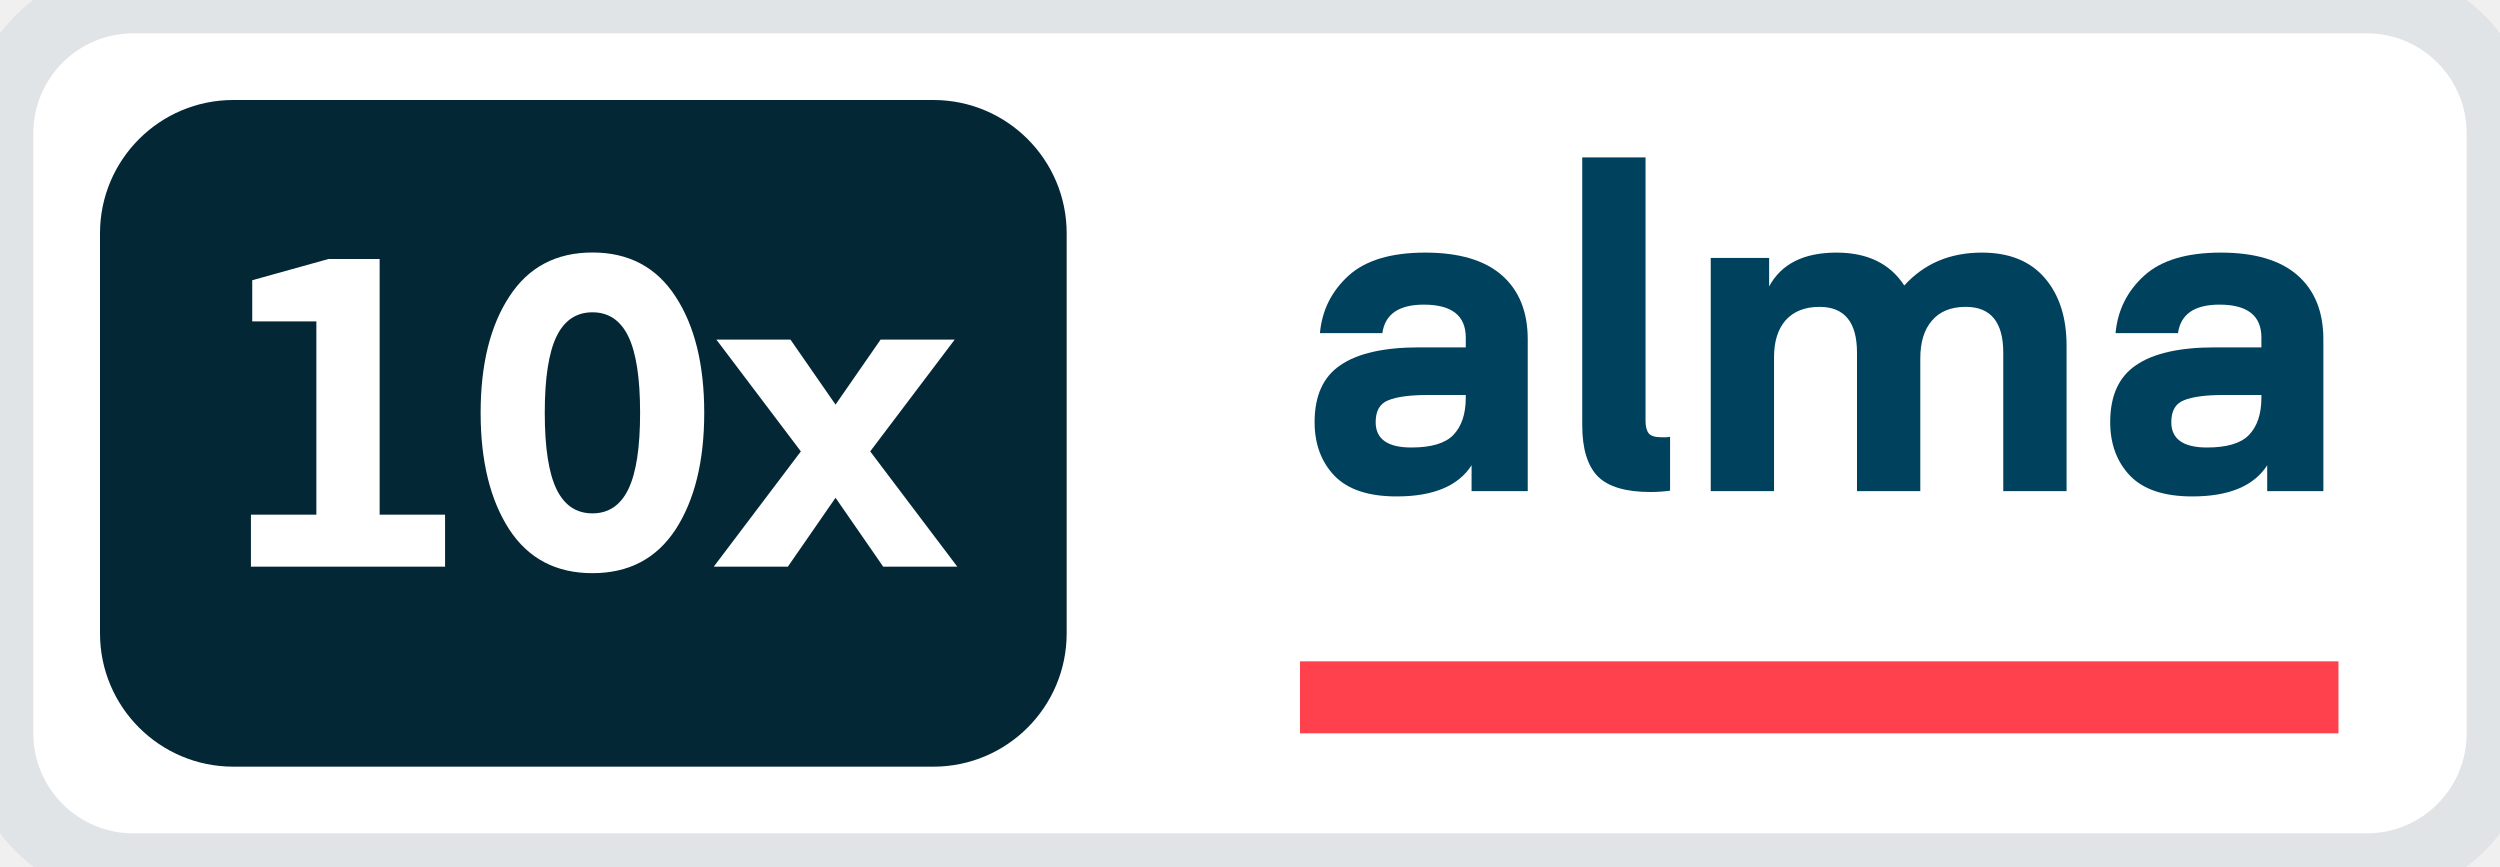
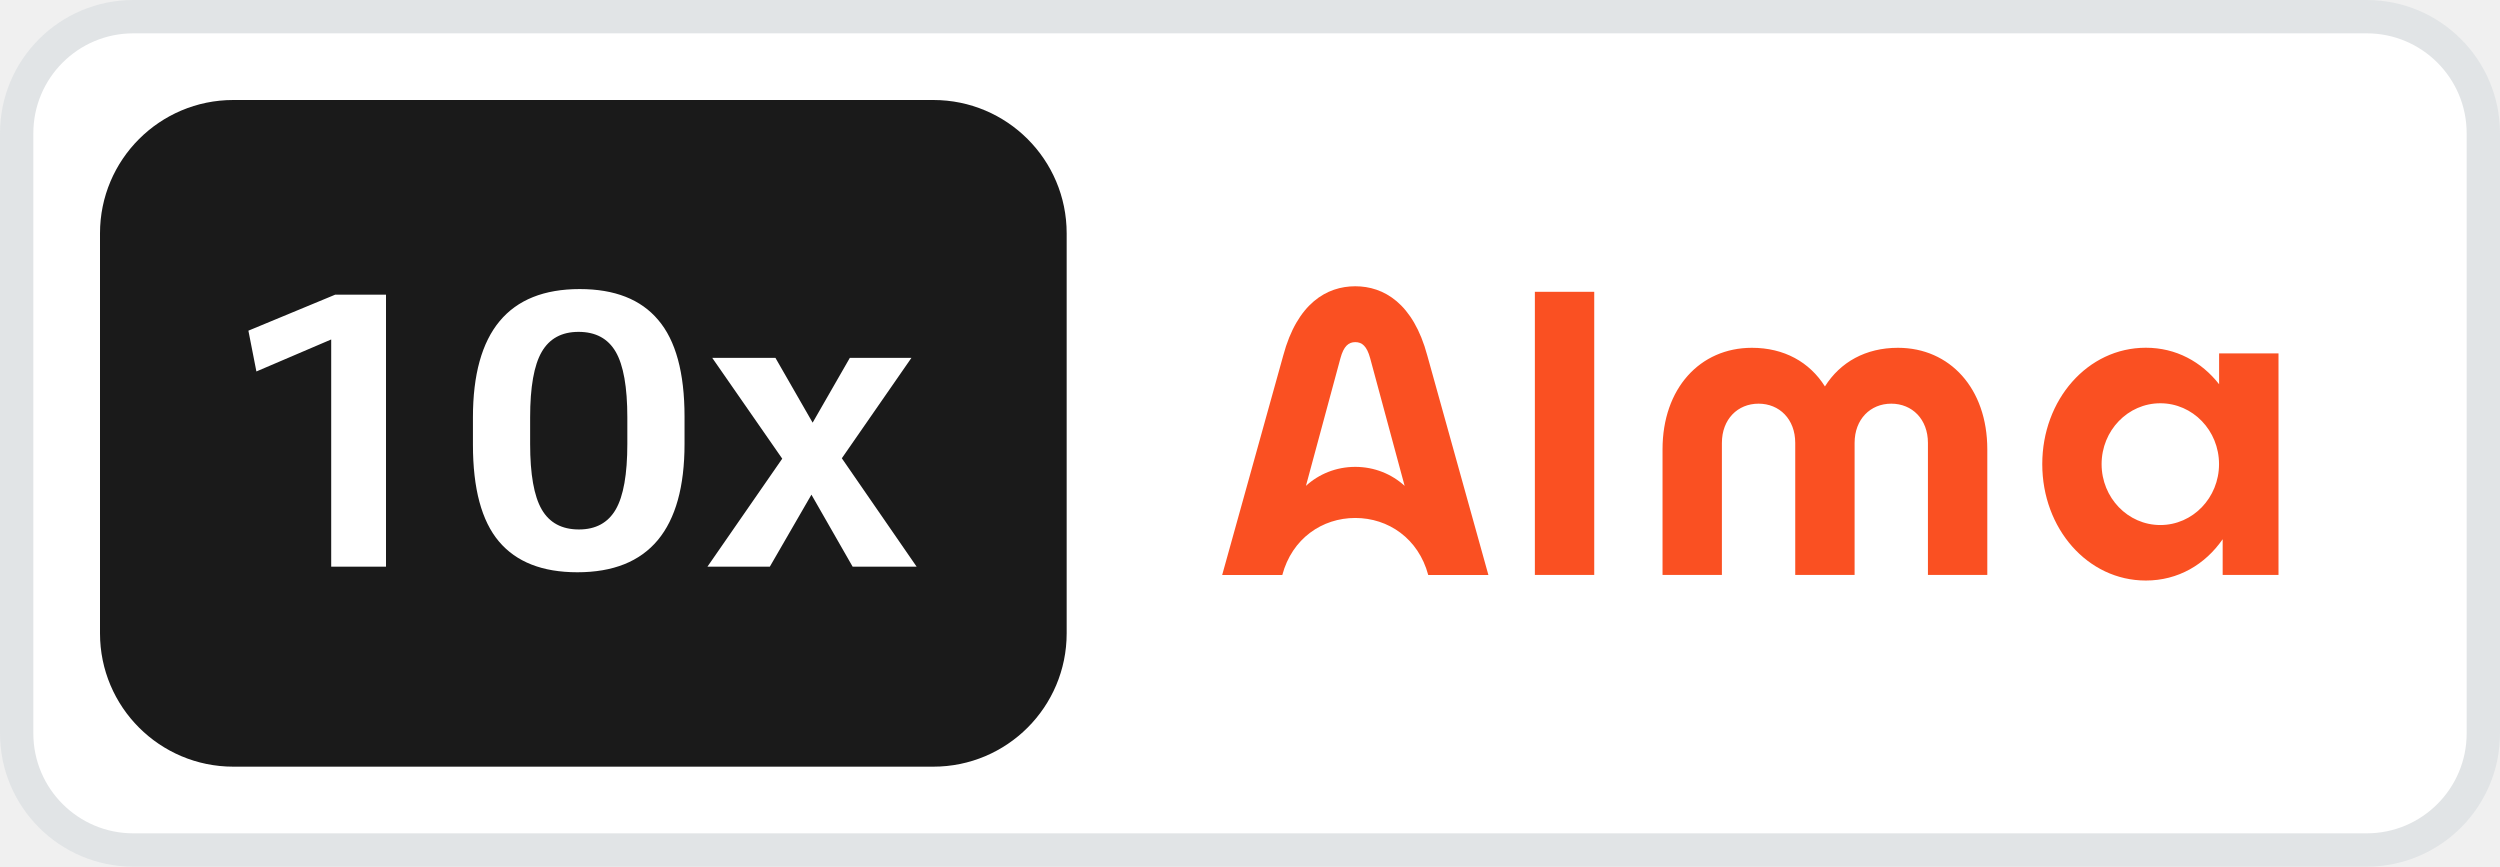
<svg xmlns="http://www.w3.org/2000/svg" width="75" height="26" viewBox="0 0 75 26" fill="none">
-   <path d="M0 4C0 1.791 1.791 0 4 0H71C73.209 0 75 1.791 75 4V22C75 24.209 73.209 26 71 26H4C1.791 26 0 24.209 0 22V4Z" fill="white" />
-   <rect x="3" y="3" width="29" height="20" rx="4" fill="#042736" />
-   <path d="M13.352 15.44V17H7.528V15.44H9.491V9.642H7.567V8.407L9.855 7.77H11.389V15.44H13.352ZM20.269 15.882C19.697 16.757 18.865 17.195 17.773 17.195C16.681 17.195 15.849 16.757 15.277 15.882C14.705 14.998 14.419 13.832 14.419 12.385C14.419 10.938 14.705 9.776 15.277 8.901C15.849 8.017 16.681 7.575 17.773 7.575C18.865 7.575 19.697 8.017 20.269 8.901C20.841 9.776 21.127 10.938 21.127 12.385C21.127 13.832 20.841 14.998 20.269 15.882ZM18.852 10.097C18.618 9.612 18.258 9.369 17.773 9.369C17.287 9.369 16.928 9.612 16.694 10.097C16.46 10.582 16.343 11.345 16.343 12.385C16.343 13.425 16.46 14.188 16.694 14.673C16.928 15.158 17.287 15.401 17.773 15.401C18.258 15.401 18.618 15.158 18.852 14.673C19.086 14.188 19.203 13.425 19.203 12.385C19.203 11.345 19.086 10.582 18.852 10.097ZM28.641 10.188L26.106 13.542L28.719 17H26.496L25.066 14.933L23.636 17H21.413L24.026 13.542L21.491 10.188H23.714L25.066 12.138L26.418 10.188H28.641Z" fill="white" />
-   <g clip-path="url(#clip0)">
-     <path d="M43.973 11.93V11.85H42.836C42.3 11.85 41.904 11.903 41.645 12.01C41.395 12.108 41.27 12.326 41.27 12.664C41.27 13.171 41.627 13.425 42.341 13.425C42.938 13.425 43.357 13.3 43.598 13.051C43.848 12.793 43.973 12.419 43.973 11.93ZM41.899 14.893C41.061 14.893 40.441 14.689 40.039 14.279C39.638 13.861 39.438 13.322 39.438 12.664C39.438 11.872 39.696 11.302 40.213 10.955C40.731 10.599 41.52 10.421 42.581 10.421H43.973V10.127C43.973 9.469 43.553 9.139 42.715 9.139C41.966 9.139 41.551 9.424 41.471 9.994H39.598C39.66 9.309 39.946 8.735 40.454 8.272C40.963 7.809 41.73 7.578 42.755 7.578C43.772 7.578 44.539 7.805 45.056 8.258C45.574 8.712 45.832 9.353 45.832 10.181V14.733H44.147V13.959C43.745 14.582 42.996 14.893 41.899 14.893Z" fill="#00425D" />
-     <path d="M50.102 13.104V14.72C49.915 14.746 49.719 14.76 49.514 14.76C48.773 14.76 48.247 14.604 47.935 14.293C47.623 13.972 47.467 13.46 47.467 12.757V4.721H49.366V12.624C49.366 12.793 49.398 12.918 49.46 12.998C49.523 13.078 49.652 13.118 49.848 13.118C49.893 13.118 49.942 13.118 49.995 13.118C50.058 13.109 50.093 13.104 50.102 13.104Z" fill="#00425D" />
-     <path d="M57.609 10.755V14.733H55.71V10.581C55.71 9.665 55.335 9.206 54.586 9.206C54.149 9.206 53.81 9.34 53.569 9.607C53.337 9.874 53.221 10.243 53.221 10.715V14.733H51.322V7.738H53.074V8.592C53.44 7.916 54.113 7.578 55.094 7.578C56.022 7.578 56.7 7.907 57.128 8.565C57.725 7.907 58.501 7.578 59.456 7.578C60.276 7.578 60.905 7.831 61.342 8.339C61.779 8.846 61.997 9.522 61.997 10.368V14.733H60.098V10.581C60.098 9.665 59.723 9.206 58.974 9.206C58.528 9.206 58.189 9.344 57.957 9.62C57.725 9.887 57.609 10.265 57.609 10.755Z" fill="#00425D" />
-     <path d="M67.842 11.93V11.85H66.704C66.169 11.85 65.772 11.903 65.514 12.01C65.264 12.108 65.139 12.326 65.139 12.664C65.139 13.171 65.496 13.425 66.21 13.425C66.807 13.425 67.226 13.3 67.467 13.051C67.717 12.793 67.842 12.419 67.842 11.93ZM65.768 14.893C64.93 14.893 64.31 14.689 63.908 14.279C63.507 13.861 63.306 13.322 63.306 12.664C63.306 11.872 63.565 11.302 64.082 10.955C64.6 10.599 65.389 10.421 66.45 10.421H67.842V10.127C67.842 9.469 67.422 9.139 66.584 9.139C65.835 9.139 65.42 9.424 65.34 9.994H63.467C63.529 9.309 63.815 8.735 64.323 8.272C64.832 7.809 65.599 7.578 66.624 7.578C67.641 7.578 68.408 7.805 68.925 8.258C69.443 8.712 69.701 9.353 69.701 10.181V14.733H68.016V13.959C67.614 14.582 66.865 14.893 65.768 14.893Z" fill="#00425D" />
-     <rect x="39" y="19.84" width="31.154" height="2.211" fill="#FF414D" />
-   </g>
-   <path d="M4 1H71V-1H4V1ZM74 4V22H76V4H74ZM71 25H4V27H71V25ZM1 22V4H-1V22H1ZM4 25C2.343 25 1 23.657 1 22H-1C-1 24.761 1.239 27 4 27V25ZM74 22C74 23.657 72.657 25 71 25V27C73.761 27 76 24.761 76 22H74ZM71 1C72.657 1 74 2.343 74 4H76C76 1.239 73.761 -1 71 -1V1ZM4 -1C1.239 -1 -1 1.239 -1 4H1C1 2.343 2.343 1 4 1V-1Z" fill="#E1E4E6" />
-   <defs>
-     <clipPath id="clip0">
-       <rect width="31.154" height="18" fill="white" transform="translate(39 4)" />
-     </clipPath>
-   </defs>
+   <rect x="0.5" y="0.5" width="74" height="25" rx="3.5" fill="white" />
+   <rect x="3" y="3" width="29" height="20" rx="4" fill="#1A1A1A" />
+   <path d="M7.692 11.144L7.452 9.92L10.056 8.84H11.58V17H9.936V10.184L7.692 11.144ZM17.32 17.168C16.272 17.168 15.488 16.86 14.968 16.244C14.448 15.628 14.188 14.66 14.188 13.34V12.524C14.188 9.956 15.256 8.672 17.392 8.672C18.44 8.672 19.224 8.98 19.744 9.596C20.272 10.212 20.536 11.18 20.536 12.5V13.316C20.536 15.884 19.464 17.168 17.32 17.168ZM17.368 15.884C17.872 15.884 18.24 15.684 18.472 15.284C18.704 14.884 18.82 14.228 18.82 13.316V12.524C18.82 11.612 18.704 10.956 18.472 10.556C18.24 10.156 17.868 9.956 17.356 9.956C16.852 9.956 16.484 10.156 16.252 10.556C16.02 10.956 15.904 11.612 15.904 12.524V13.316C15.904 14.228 16.02 14.884 16.252 15.284C16.484 15.684 16.856 15.884 17.368 15.884ZM23.095 17H21.223L23.467 13.76L21.367 10.736H23.263L24.379 12.68L25.495 10.736H27.343L25.255 13.748L27.499 17H25.579L24.343 14.84L23.095 17Z" fill="white" />
+   <path d="M66.573 10.601V11.527C66.046 10.853 65.282 10.432 64.375 10.432C62.625 10.432 61.268 11.995 61.268 13.924C61.268 15.853 62.625 17.416 64.375 17.416C65.346 17.416 66.153 16.935 66.68 16.177V17.249H68.355V10.601H66.573ZM64.81 15.751C63.837 15.751 63.048 14.933 63.048 13.924C63.048 12.915 63.837 12.098 64.81 12.098C65.783 12.098 66.571 12.915 66.571 13.924C66.571 14.933 65.783 15.751 64.81 15.751ZM46.046 8.755H47.827V17.248H46.046V8.755ZM49.876 13.48C49.876 11.652 51 10.434 52.557 10.434C53.523 10.434 54.287 10.862 54.748 11.593C55.209 10.862 55.972 10.434 56.938 10.434C58.495 10.434 59.619 11.652 59.619 13.48V17.249H57.838V13.288C57.838 12.575 57.364 12.11 56.738 12.11C56.112 12.11 55.638 12.576 55.638 13.288V17.249H53.857V13.288C53.857 12.575 53.383 12.11 52.757 12.11C52.131 12.11 51.657 12.576 51.657 13.288V17.249H49.876V13.48ZM42.82 10.67C42.398 9.093 41.507 8.588 40.658 8.588C39.809 8.588 38.917 9.093 38.496 10.67L36.665 17.25H38.469C38.763 16.151 39.669 15.539 40.658 15.539C41.647 15.539 42.553 16.152 42.847 17.25H44.652L42.82 10.67ZM40.658 14.006C40.083 14.006 39.563 14.223 39.178 14.576L40.213 10.747C40.312 10.381 40.459 10.264 40.659 10.264C40.859 10.264 41.006 10.381 41.105 10.747L42.139 14.576C41.755 14.223 41.233 14.006 40.658 14.006Z" fill="#FA5022" />
+   <rect x="0.5" y="0.5" width="74" height="25" rx="3.5" stroke="#E1E4E6" />
</svg>
